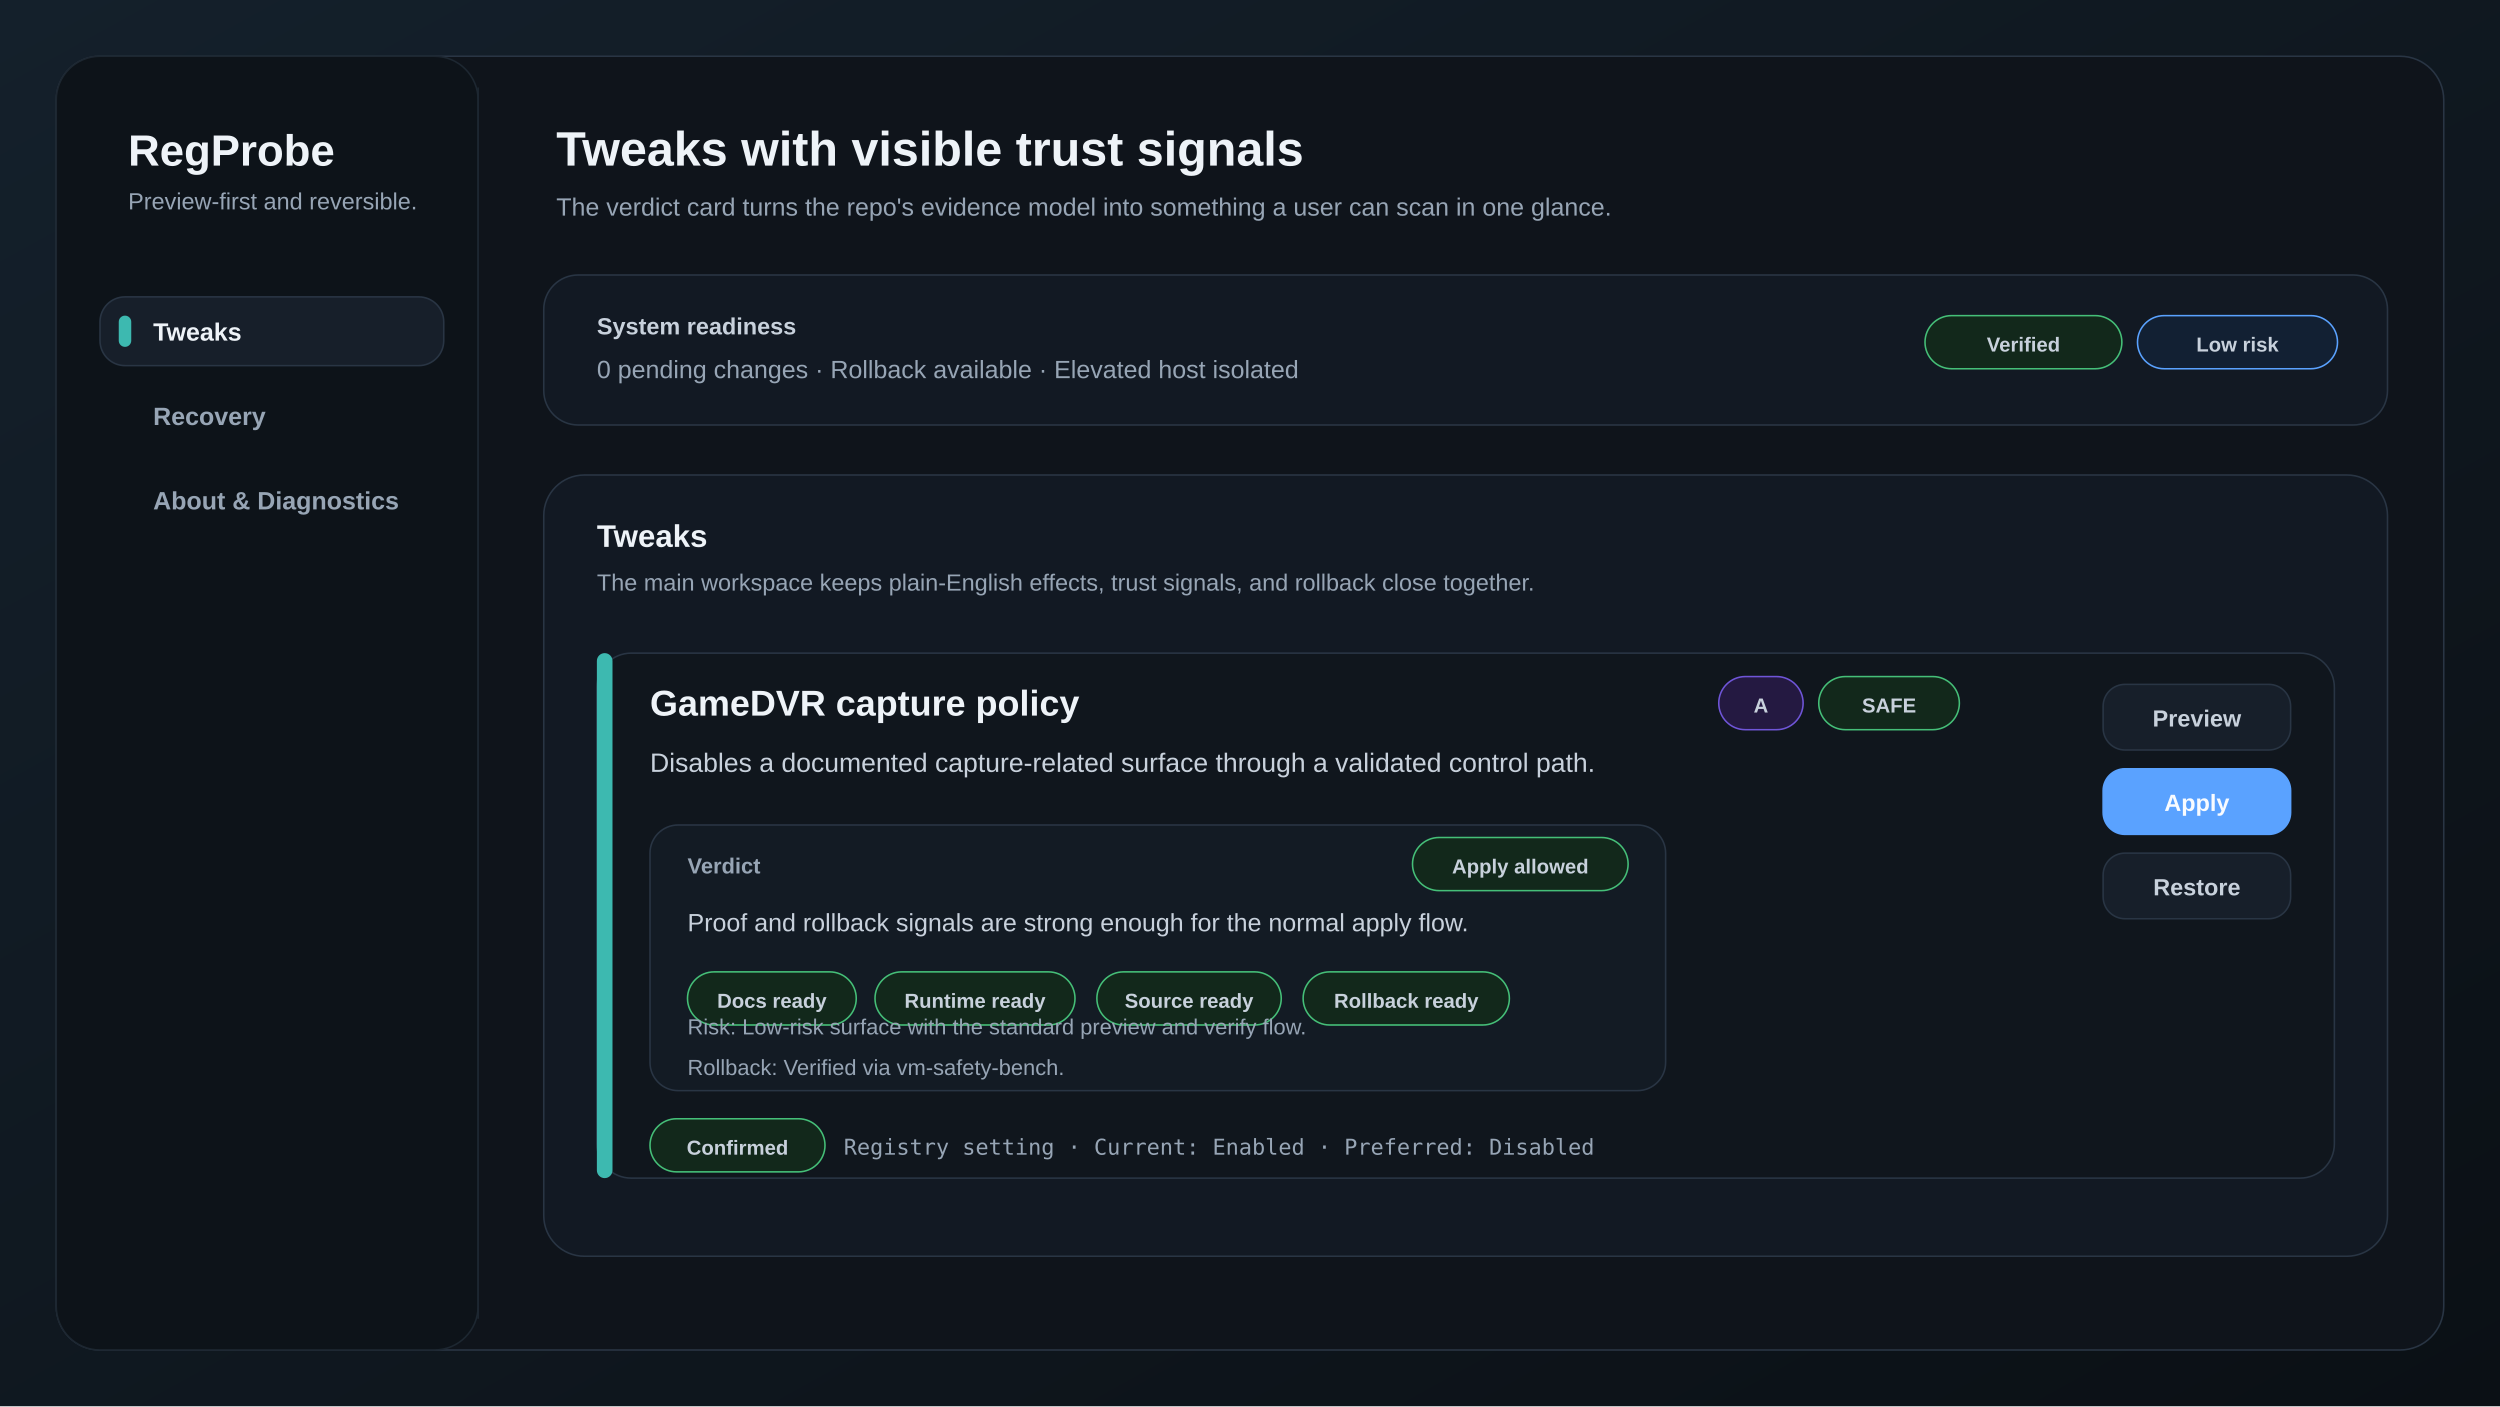
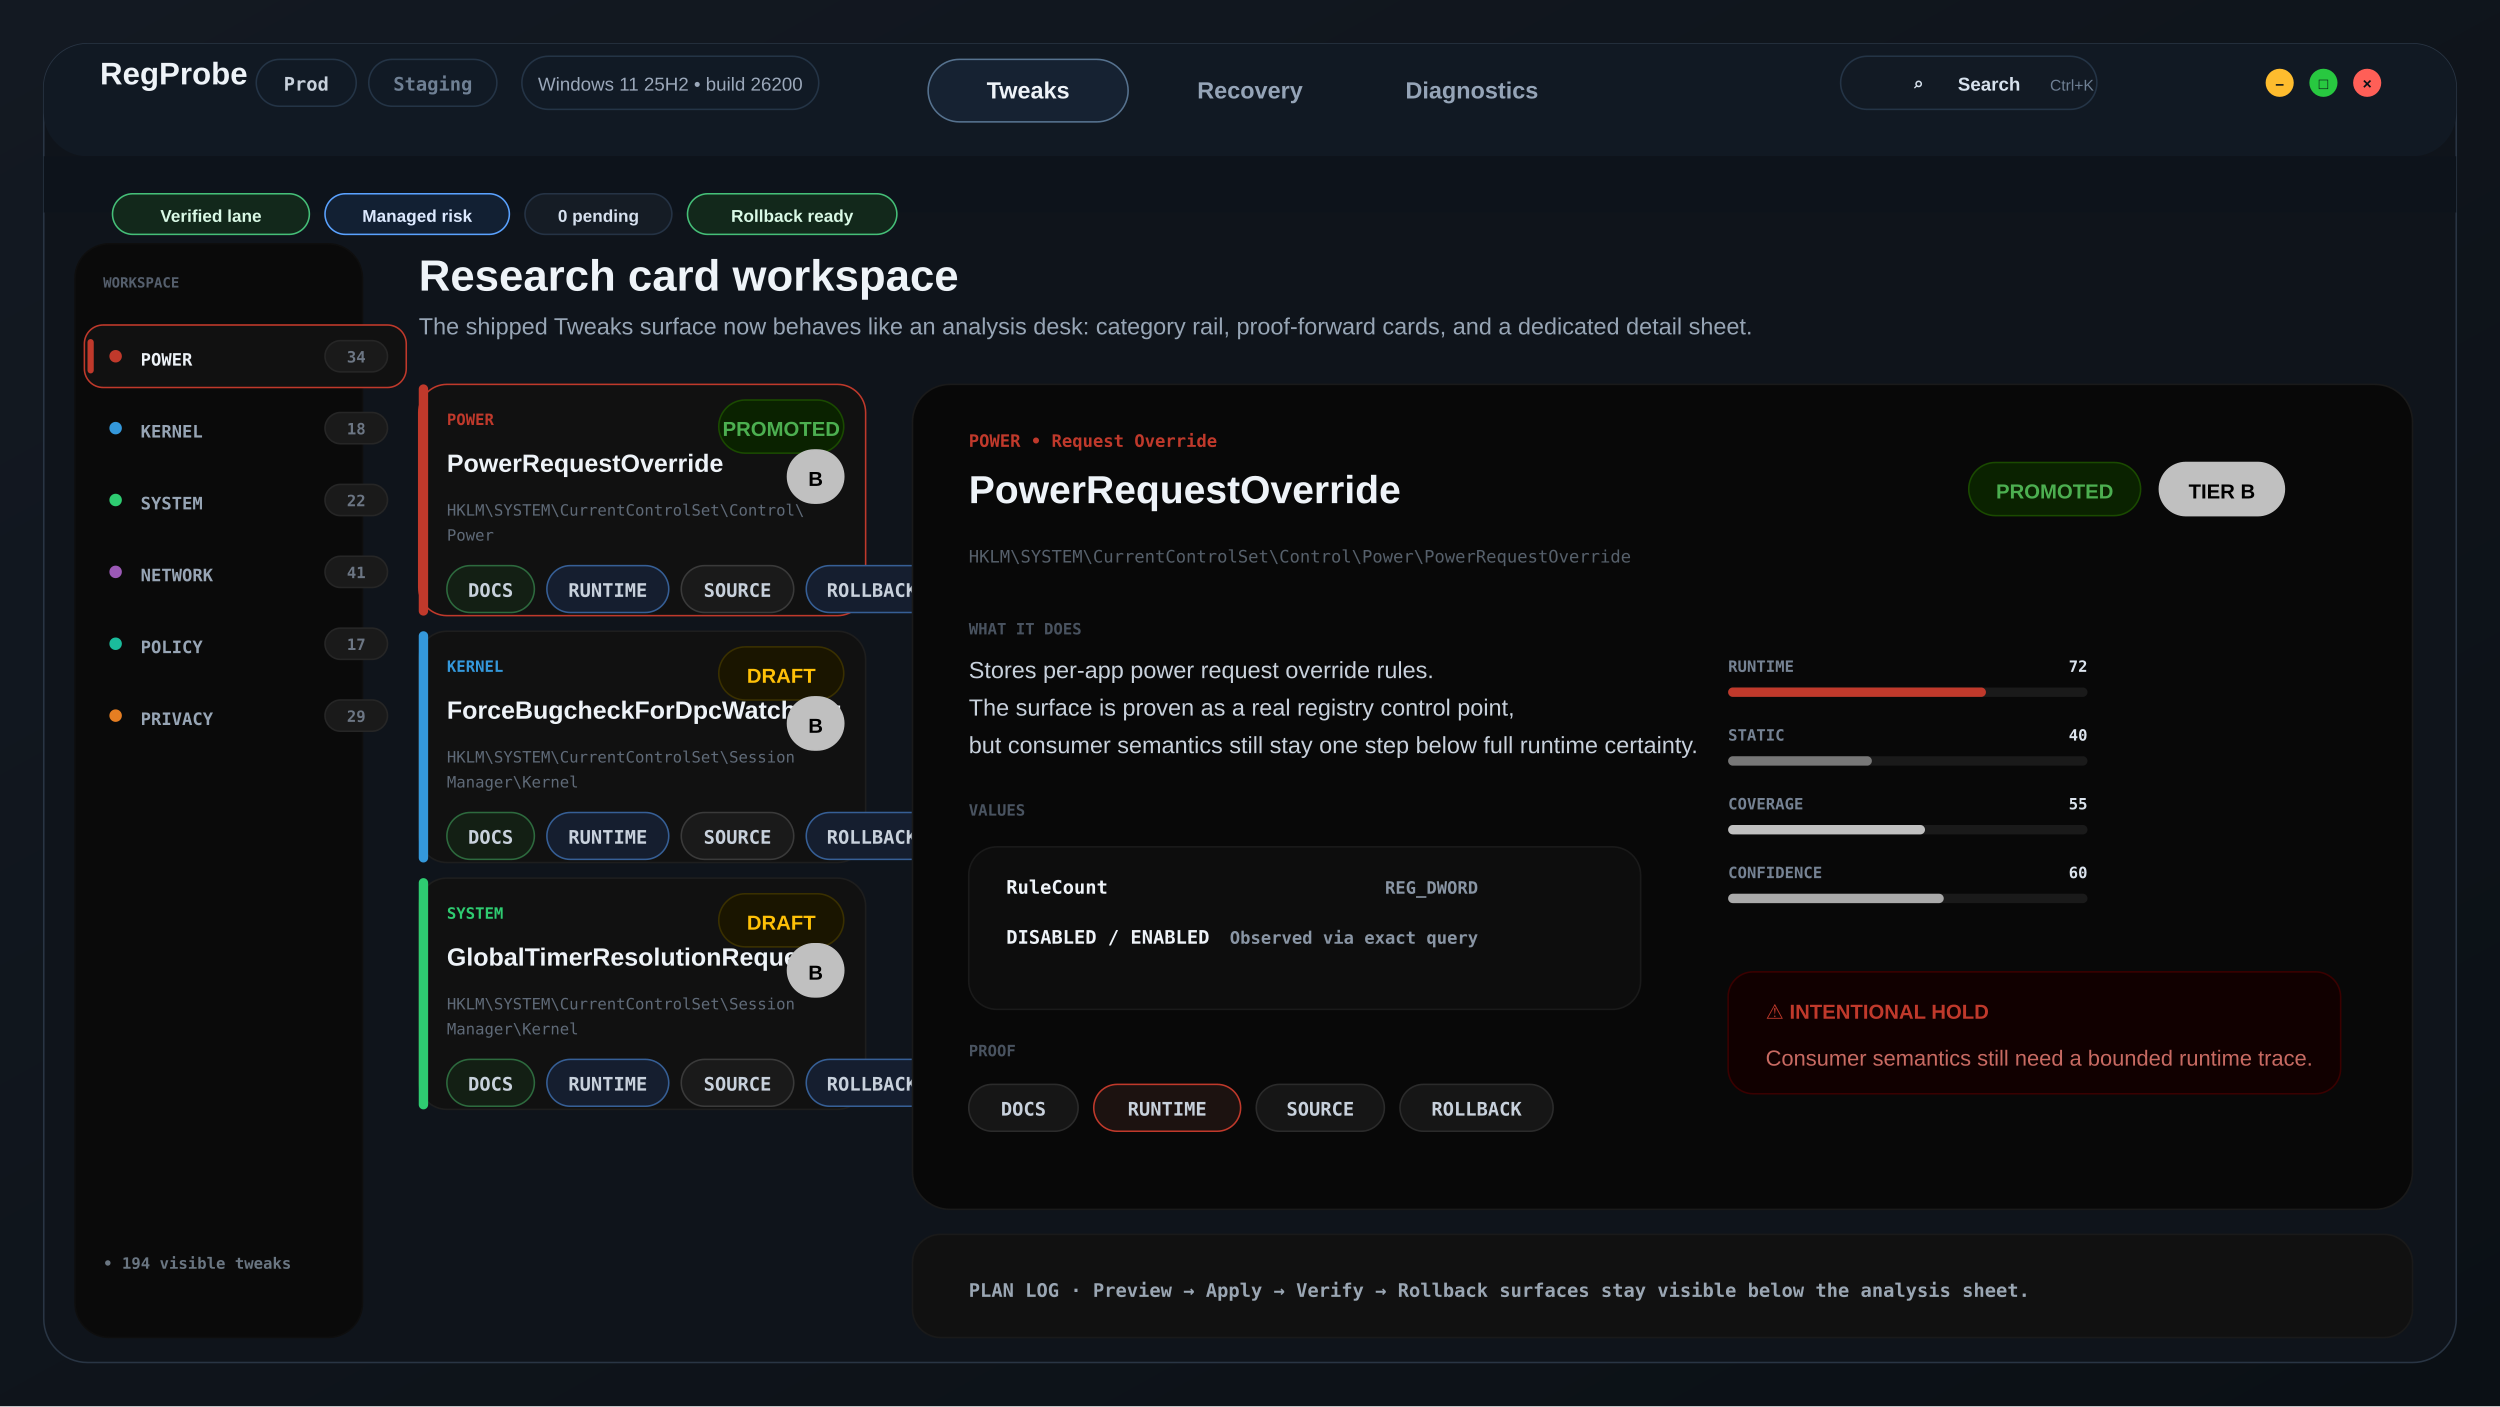
<svg xmlns="http://www.w3.org/2000/svg" width="1600" height="900" viewBox="0 0 1600 900">
  <defs>
    <linearGradient id="pageGlow" x1="0%" y1="0%" x2="100%" y2="100%">
-       <stop offset="0%" stop-color="#14202b" />
+       <stop offset="0%" stop-color="#131922" />
      <stop offset="100%" stop-color="#0b1015" />
    </linearGradient>
  </defs>
  <rect x="0" y="0" width="1600" height="900" rx="0" fill="url(#pageGlow)" />
-   <rect x="36" y="36" width="1528" height="828" rx="28" fill="#0f141b" stroke="#293544" stroke-width="1" />
-   <rect x="36" y="36" width="270" height="828" rx="28" fill="#0d1319" stroke="#1d2731" stroke-width="1" />
-   <line x1="306" y1="56" x2="306" y2="844" stroke="#1d2731" stroke-width="1" />
-   <text x="82" y="106" font-family="'Segoe UI', Arial, sans-serif" font-size="28" font-weight="700" fill="#eef3f8" text-anchor="start">RegProbe</text>
-   <text x="82" y="134" font-family="'Segoe UI', Arial, sans-serif" font-size="15" font-weight="500" fill="#97a5b5" text-anchor="start">Preview-first and reversible.</text>
-   <rect x="64" y="190" width="220" height="44" rx="16" fill="#171f2a" stroke="#293544" stroke-width="1" />
-   <rect x="76" y="202" width="8" height="20" rx="4" fill="#3db9b0" />
-   <text x="98" y="218" font-family="'Segoe UI', Arial, sans-serif" font-size="16" font-weight="600" fill="#eef3f8" text-anchor="start">Tweaks</text>
-   <rect x="64" y="244" width="220" height="44" rx="16" fill="transparent" stroke="transparent" stroke-width="1" />
-   <text x="98" y="272" font-family="'Segoe UI', Arial, sans-serif" font-size="16" font-weight="600" fill="#97a5b5" text-anchor="start">Recovery</text>
-   <rect x="64" y="298" width="220" height="44" rx="16" fill="transparent" stroke="transparent" stroke-width="1" />
-   <text x="98" y="326" font-family="'Segoe UI', Arial, sans-serif" font-size="16" font-weight="600" fill="#97a5b5" text-anchor="start">About &amp; Diagnostics</text>
-   <text x="356" y="106" font-family="'Segoe UI', Arial, sans-serif" font-size="31" font-weight="700" fill="#eef3f8" text-anchor="start">Tweaks with visible trust signals</text>
-   <text x="356" y="138" font-family="'Segoe UI', Arial, sans-serif" font-size="16" font-weight="500" fill="#97a5b5" text-anchor="start">The verdict card turns the repo's evidence model into something a user can scan in one glance.</text>
-   <rect x="348" y="176" width="1180" height="96" rx="22" fill="#121923" stroke="#293544" stroke-width="1" />
-   <text x="382" y="214" font-family="'Segoe UI', Arial, sans-serif" font-size="15" font-weight="600" fill="#c8d1dc" text-anchor="start">System readiness</text>
-   <text x="382" y="242" font-family="'Segoe UI', Arial, sans-serif" font-size="16" font-weight="500" fill="#97a5b5" text-anchor="start">0 pending changes  ·  Rollback available  ·  Elevated host isolated</text>
-   <rect x="1232" y="202" width="126" height="34" rx="17" fill="#12281b" stroke="#45bf78" stroke-width="1" />
-   <text x="1295" y="225" font-family="'Segoe UI', Arial, sans-serif" font-size="13" font-weight="600" fill="#c8d1dc" text-anchor="middle">Verified</text>
-   <rect x="1368" y="202" width="128" height="34" rx="17" fill="#122033" stroke="#5aa2ff" stroke-width="1" />
-   <text x="1432" y="225" font-family="'Segoe UI', Arial, sans-serif" font-size="13" font-weight="600" fill="#c8d1dc" text-anchor="middle">Low risk</text>
-   <rect x="348" y="304" width="1180" height="500" rx="26" fill="#121923" stroke="#293544" stroke-width="1" />
-   <text x="382" y="350" font-family="'Segoe UI', Arial, sans-serif" font-size="20" font-weight="700" fill="#eef3f8" text-anchor="start">Tweaks</text>
-   <text x="382" y="378" font-family="'Segoe UI', Arial, sans-serif" font-size="15" font-weight="500" fill="#97a5b5" text-anchor="start">The main workspace keeps plain-English effects, trust signals, and rollback close together.</text>
-   <rect x="382" y="418" width="1112" height="336" rx="22" fill="#10161d" stroke="#293544" stroke-width="1" />
-   <rect x="382" y="418" width="10" height="336" rx="5" fill="#3db9b0" />
-   <text x="416" y="458" font-family="'Segoe UI', Arial, sans-serif" font-size="23" font-weight="700" fill="#eef3f8" text-anchor="start">GameDVR capture policy</text>
-   <rect x="1100" y="433" width="54" height="34" rx="17" fill="#241941" stroke="#6f55d8" stroke-width="1" />
-   <text x="1127" y="456" font-family="'Segoe UI', Arial, sans-serif" font-size="13" font-weight="600" fill="#c8d1dc" text-anchor="middle">A</text>
-   <rect x="1164" y="433" width="90" height="34" rx="17" fill="#12281b" stroke="#45bf78" stroke-width="1" />
-   <text x="1209" y="456" font-family="'Segoe UI', Arial, sans-serif" font-size="13" font-weight="600" fill="#c8d1dc" text-anchor="middle">SAFE</text>
-   <text x="416" y="494" font-family="'Segoe UI', Arial, sans-serif" font-size="17" font-weight="500" fill="#c8d1dc" text-anchor="start">Disables a documented capture-related surface through a validated control path.</text>
-   <rect x="416" y="528" width="650" height="170" rx="18" fill="#131b24" stroke="#293544" stroke-width="1" />
-   <text x="440" y="559" font-family="'Segoe UI', Arial, sans-serif" font-size="14" font-weight="700" fill="#97a5b5" text-anchor="start">Verdict</text>
-   <rect x="904" y="536" width="138" height="34" rx="17" fill="#12281b" stroke="#45bf78" stroke-width="1" />
-   <text x="973" y="559" font-family="'Segoe UI', Arial, sans-serif" font-size="13" font-weight="600" fill="#c8d1dc" text-anchor="middle">Apply allowed</text>
-   <text x="440" y="596" font-family="'Segoe UI', Arial, sans-serif" font-size="16" font-weight="500" fill="#c8d1dc" text-anchor="start">Proof and rollback signals are strong enough for the normal apply flow.</text>
-   <rect x="440" y="622" width="108" height="34" rx="17" fill="#12281b" stroke="#45bf78" stroke-width="1" />
-   <text x="494" y="645" font-family="'Segoe UI', Arial, sans-serif" font-size="13" font-weight="600" fill="#c8d1dc" text-anchor="middle">Docs ready</text>
-   <rect x="560" y="622" width="128" height="34" rx="17" fill="#12281b" stroke="#45bf78" stroke-width="1" />
-   <text x="624" y="645" font-family="'Segoe UI', Arial, sans-serif" font-size="13" font-weight="600" fill="#c8d1dc" text-anchor="middle">Runtime ready</text>
-   <rect x="702" y="622" width="118" height="34" rx="17" fill="#12281b" stroke="#45bf78" stroke-width="1" />
-   <text x="761" y="645" font-family="'Segoe UI', Arial, sans-serif" font-size="13" font-weight="600" fill="#c8d1dc" text-anchor="middle">Source ready</text>
-   <rect x="834" y="622" width="132" height="34" rx="17" fill="#12281b" stroke="#45bf78" stroke-width="1" />
-   <text x="900" y="645" font-family="'Segoe UI', Arial, sans-serif" font-size="13" font-weight="600" fill="#c8d1dc" text-anchor="middle">Rollback ready</text>
-   <text x="440" y="662" font-family="'Segoe UI', Arial, sans-serif" font-size="14" font-weight="500" fill="#97a5b5" text-anchor="start">Risk: Low-risk surface with the standard preview and verify flow.</text>
-   <text x="440" y="688" font-family="'Segoe UI', Arial, sans-serif" font-size="14" font-weight="500" fill="#97a5b5" text-anchor="start">Rollback: Verified via vm-safety-bench.</text>
-   <rect x="416" y="716" width="112" height="34" rx="17" fill="#12281b" stroke="#45bf78" stroke-width="1" />
-   <text x="472" y="739" font-family="'Segoe UI', Arial, sans-serif" font-size="13" font-weight="600" fill="#c8d1dc" text-anchor="middle">Confirmed</text>
-   <text x="540" y="739" font-family="'Cascadia Mono', 'Consolas', monospace" font-size="14" font-weight="500" fill="#97a5b5" text-anchor="start">Registry setting  ·  Current: Enabled  ·  Preferred: Disabled</text>
-   <rect x="1346" y="438" width="120" height="42" rx="14" fill="#171f2a" stroke="#293544" stroke-width="1" />
-   <text x="1406" y="465" font-family="'Segoe UI', Arial, sans-serif" font-size="15" font-weight="600" fill="#c8d1dc" text-anchor="middle">Preview</text>
-   <rect x="1346" y="492" width="120" height="42" rx="14" fill="#5aa2ff" stroke="#5aa2ff" stroke-width="1" />
-   <text x="1406" y="519" font-family="'Segoe UI', Arial, sans-serif" font-size="15" font-weight="600" fill="#f8fbff" text-anchor="middle">Apply</text>
-   <rect x="1346" y="546" width="120" height="42" rx="14" fill="#171f2a" stroke="#293544" stroke-width="1" />
-   <text x="1406" y="573" font-family="'Segoe UI', Arial, sans-serif" font-size="15" font-weight="600" fill="#c8d1dc" text-anchor="middle">Restore</text>
+   <rect x="28" y="28" width="1544" height="844" rx="28" fill="#0f141b" stroke="#293544" stroke-width="1" />
+   <rect x="28" y="28" width="1544" height="72" rx="28" fill="#111923" />
+   <rect x="28" y="100" width="1544" height="36" rx="0" fill="#0d131b" />
+   <text x="64" y="54" font-family="'Segoe UI', Arial, sans-serif" font-size="20" font-weight="700" fill="#eef3f8" text-anchor="start">RegProbe</text>
+   <rect x="164" y="38" width="64" height="30" rx="15" fill="#111a25" stroke="#243446" stroke-width="1" />
+   <text x="196" y="58" font-family="'Cascadia Mono', 'Consolas', monospace" font-size="12" font-weight="600" fill="#c8d1dc" text-anchor="middle">Prod</text>
+   <rect x="236" y="38" width="82" height="30" rx="15" fill="#111a25" stroke="#243446" stroke-width="1" />
+   <text x="277" y="58" font-family="'Cascadia Mono', 'Consolas', monospace" font-size="12" font-weight="600" fill="#6f8094" text-anchor="middle">Staging</text>
+   <rect x="334" y="36" width="190" height="34" rx="17" fill="#111a25" stroke="#243446" stroke-width="1" />
+   <text x="429" y="58" font-family="'Segoe UI', Arial, sans-serif" font-size="12" font-weight="500" fill="#9ba8ba" text-anchor="middle">Windows 11 25H2 • build 26200</text>
+   <rect x="594" y="38" width="128" height="40" rx="20" fill="#162232" stroke="#56728f" stroke-width="1" />
+   <text x="658" y="63" font-family="'Segoe UI', Arial, sans-serif" font-size="15" font-weight="600" fill="#eef3f8" text-anchor="middle">Tweaks</text>
+   <rect x="736" y="38" width="128" height="40" rx="20" fill="transparent" stroke="transparent" stroke-width="1" />
+   <text x="800" y="63" font-family="'Segoe UI', Arial, sans-serif" font-size="15" font-weight="600" fill="#95a4b7" text-anchor="middle">Recovery</text>
+   <rect x="878" y="38" width="128" height="40" rx="20" fill="transparent" stroke="transparent" stroke-width="1" />
+   <text x="942" y="63" font-family="'Segoe UI', Arial, sans-serif" font-size="15" font-weight="600" fill="#95a4b7" text-anchor="middle">Diagnostics</text>
+   <rect x="1178" y="36" width="164" height="34" rx="17" fill="#121a24" stroke="#243446" stroke-width="1" />
+   <text x="1224" y="58" font-family="'Segoe UI', Arial, sans-serif" font-size="12" font-weight="700" fill="#d7e2ee" text-anchor="start">⌕</text>
+   <text x="1253" y="58" font-family="'Segoe UI', Arial, sans-serif" font-size="12" font-weight="600" fill="#d7e2ee" text-anchor="start">Search</text>
+   <text x="1312" y="58" font-family="'Segoe UI', Arial, sans-serif" font-size="10" font-weight="500" fill="#6f8094" text-anchor="start">Ctrl+K</text>
+   <rect x="1450" y="44" width="18" height="18" rx="9" fill="#febc2e" />
+   <text x="1459" y="57" font-family="'Segoe UI', Arial, sans-serif" font-size="10" font-weight="700" fill="#081016" text-anchor="middle">–</text>
+   <rect x="1478" y="44" width="18" height="18" rx="9" fill="#28c840" />
+   <text x="1487" y="57" font-family="'Segoe UI', Arial, sans-serif" font-size="10" font-weight="700" fill="#081016" text-anchor="middle">□</text>
+   <rect x="1506" y="44" width="18" height="18" rx="9" fill="#ff5f57" />
+   <text x="1515" y="57" font-family="'Segoe UI', Arial, sans-serif" font-size="10" font-weight="700" fill="#081016" text-anchor="middle">×</text>
+   <rect x="72" y="124" width="126" height="26" rx="13" fill="#12281b" stroke="#45bf78" stroke-width="1" />
+   <text x="135" y="142" font-family="'Segoe UI', Arial, sans-serif" font-size="11" font-weight="600" fill="#d9f9e6" text-anchor="middle">Verified lane</text>
+   <rect x="208" y="124" width="118" height="26" rx="13" fill="#122033" stroke="#5aa2ff" stroke-width="1" />
+   <text x="267" y="142" font-family="'Segoe UI', Arial, sans-serif" font-size="11" font-weight="600" fill="#dce9ff" text-anchor="middle">Managed risk</text>
+   <rect x="336" y="124" width="94" height="26" rx="13" fill="#151c25" stroke="#253345" stroke-width="1" />
+   <text x="383" y="142" font-family="'Segoe UI', Arial, sans-serif" font-size="11" font-weight="600" fill="#d6e0ee" text-anchor="middle">0 pending</text>
+   <rect x="440" y="124" width="134" height="26" rx="13" fill="#12281b" stroke="#45bf78" stroke-width="1" />
+   <text x="507" y="142" font-family="'Segoe UI', Arial, sans-serif" font-size="11" font-weight="600" fill="#d9f9e6" text-anchor="middle">Rollback ready</text>
+   <rect x="48" y="156" width="184" height="700" rx="22" fill="#0a0a0a" stroke="#0e0e0e" stroke-width="1" />
+   <text x="66" y="184" font-family="'Cascadia Mono', 'Consolas', monospace" font-size="9" font-weight="700" fill="#555f6d" text-anchor="start">WORKSPACE</text>
+   <rect x="54" y="208" width="206" height="40" rx="12" fill="#111111" stroke="#c0392b" stroke-width="1" />
+   <rect x="56" y="217" width="4" height="22" rx="2" fill="#c0392b" />
+   <rect x="70" y="224" width="8" height="8" rx="4" fill="#c0392b" />
+   <text x="90" y="234" font-family="'Cascadia Mono', 'Consolas', monospace" font-size="11" font-weight="700" fill="#eef3f8" text-anchor="start">POWER</text>
+   <rect x="208" y="218" width="40" height="20" rx="10" fill="#1a1a1a" stroke="#262626" stroke-width="1" />
+   <text x="228" y="232" font-family="'Cascadia Mono', 'Consolas', monospace" font-size="10" font-weight="700" fill="#6c7684" text-anchor="middle">34</text>
+   <rect x="54" y="254" width="206" height="40" rx="12" fill="transparent" stroke="transparent" stroke-width="1" />
+   <rect x="70" y="270" width="8" height="8" rx="4" fill="#3498db" />
+   <text x="90" y="280" font-family="'Cascadia Mono', 'Consolas', monospace" font-size="11" font-weight="700" fill="#97a5b5" text-anchor="start">KERNEL</text>
+   <rect x="208" y="264" width="40" height="20" rx="10" fill="#1a1a1a" stroke="#262626" stroke-width="1" />
+   <text x="228" y="278" font-family="'Cascadia Mono', 'Consolas', monospace" font-size="10" font-weight="700" fill="#6c7684" text-anchor="middle">18</text>
+   <rect x="54" y="300" width="206" height="40" rx="12" fill="transparent" stroke="transparent" stroke-width="1" />
+   <rect x="70" y="316" width="8" height="8" rx="4" fill="#2ecc71" />
+   <text x="90" y="326" font-family="'Cascadia Mono', 'Consolas', monospace" font-size="11" font-weight="700" fill="#97a5b5" text-anchor="start">SYSTEM</text>
+   <rect x="208" y="310" width="40" height="20" rx="10" fill="#1a1a1a" stroke="#262626" stroke-width="1" />
+   <text x="228" y="324" font-family="'Cascadia Mono', 'Consolas', monospace" font-size="10" font-weight="700" fill="#6c7684" text-anchor="middle">22</text>
+   <rect x="54" y="346" width="206" height="40" rx="12" fill="transparent" stroke="transparent" stroke-width="1" />
+   <rect x="70" y="362" width="8" height="8" rx="4" fill="#9b59b6" />
+   <text x="90" y="372" font-family="'Cascadia Mono', 'Consolas', monospace" font-size="11" font-weight="700" fill="#97a5b5" text-anchor="start">NETWORK</text>
+   <rect x="208" y="356" width="40" height="20" rx="10" fill="#1a1a1a" stroke="#262626" stroke-width="1" />
+   <text x="228" y="370" font-family="'Cascadia Mono', 'Consolas', monospace" font-size="10" font-weight="700" fill="#6c7684" text-anchor="middle">41</text>
+   <rect x="54" y="392" width="206" height="40" rx="12" fill="transparent" stroke="transparent" stroke-width="1" />
+   <rect x="70" y="408" width="8" height="8" rx="4" fill="#1abc9c" />
+   <text x="90" y="418" font-family="'Cascadia Mono', 'Consolas', monospace" font-size="11" font-weight="700" fill="#97a5b5" text-anchor="start">POLICY</text>
+   <rect x="208" y="402" width="40" height="20" rx="10" fill="#1a1a1a" stroke="#262626" stroke-width="1" />
+   <text x="228" y="416" font-family="'Cascadia Mono', 'Consolas', monospace" font-size="10" font-weight="700" fill="#6c7684" text-anchor="middle">17</text>
+   <rect x="54" y="438" width="206" height="40" rx="12" fill="transparent" stroke="transparent" stroke-width="1" />
+   <rect x="70" y="454" width="8" height="8" rx="4" fill="#e67e22" />
+   <text x="90" y="464" font-family="'Cascadia Mono', 'Consolas', monospace" font-size="11" font-weight="700" fill="#97a5b5" text-anchor="start">PRIVACY</text>
+   <rect x="208" y="448" width="40" height="20" rx="10" fill="#1a1a1a" stroke="#262626" stroke-width="1" />
+   <text x="228" y="462" font-family="'Cascadia Mono', 'Consolas', monospace" font-size="10" font-weight="700" fill="#6c7684" text-anchor="middle">29</text>
+   <text x="66" y="812" font-family="'Cascadia Mono', 'Consolas', monospace" font-size="10" font-weight="600" fill="#6a7682" text-anchor="start">• 194 visible tweaks</text>
+   <text x="268" y="186" font-family="'Segoe UI', Arial, sans-serif" font-size="28" font-weight="700" fill="#eef3f8" text-anchor="start">Research card workspace</text>
+   <text x="268" y="214" font-family="'Segoe UI', Arial, sans-serif" font-size="15" font-weight="500" fill="#97a5b5" text-anchor="start">The shipped Tweaks surface now behaves like an analysis desk: category rail, proof-forward cards, and a dedicated detail sheet.</text>
+   <rect x="268" y="246" width="286" height="148" rx="18" fill="#111111" stroke="#c0392b" stroke-width="1" />
+   <rect x="268" y="246" width="6" height="148" rx="3" fill="#c0392b" />
+   <text x="286" y="272" font-family="'Cascadia Mono', 'Consolas', monospace" font-size="10" font-weight="800" fill="#c0392b" text-anchor="start">POWER</text>
+   <rect x="460" y="256" width="80" height="34" rx="17" fill="#0a2200" stroke="#1a4a00" stroke-width="1" />
+   <text x="500" y="279" font-family="'Segoe UI', Arial, sans-serif" font-size="13" font-weight="600" fill="#4caf50" text-anchor="middle">PROMOTED</text>
+   <text x="286" y="302" font-family="'Segoe UI', Arial, sans-serif" font-size="16" font-weight="700" fill="#eef3f8" text-anchor="start">PowerRequestOverride</text>
+   <rect x="504" y="288" width="36" height="34" rx="17" fill="#c0c0c0" stroke="#c0c0c0" stroke-width="1" />
+   <text x="522" y="311" font-family="'Segoe UI', Arial, sans-serif" font-size="13" font-weight="600" fill="#000000" text-anchor="middle">B</text>
+   <text x="286" y="330" font-family="'Cascadia Mono', 'Consolas', monospace" font-size="10" font-weight="500" fill="#5f6a78" text-anchor="start">HKLM\SYSTEM\CurrentControlSet\Control\</text>
+   <text x="286" y="346" font-family="'Cascadia Mono', 'Consolas', monospace" font-size="10" font-weight="500" fill="#5f6a78" text-anchor="start">Power</text>
+   <rect x="286" y="362" width="56" height="30" rx="15" fill="#131f14" stroke="#2d6a3e" stroke-width="1" />
+   <text x="314" y="382" font-family="'Cascadia Mono', 'Consolas', monospace" font-size="12" font-weight="600" fill="#c8d1dc" text-anchor="middle">DOCS</text>
+   <rect x="350" y="362" width="78" height="30" rx="15" fill="#151e2f" stroke="#365f96" stroke-width="1" />
+   <text x="389" y="382" font-family="'Cascadia Mono', 'Consolas', monospace" font-size="12" font-weight="600" fill="#c8d1dc" text-anchor="middle">RUNTIME</text>
+   <rect x="436" y="362" width="72" height="30" rx="15" fill="#1a1a1a" stroke="#3a3a3a" stroke-width="1" />
+   <text x="472" y="382" font-family="'Cascadia Mono', 'Consolas', monospace" font-size="12" font-weight="600" fill="#c8d1dc" text-anchor="middle">SOURCE</text>
+   <rect x="516" y="362" width="84" height="30" rx="15" fill="#151e2f" stroke="#365f96" stroke-width="1" />
+   <text x="558" y="382" font-family="'Cascadia Mono', 'Consolas', monospace" font-size="12" font-weight="600" fill="#c8d1dc" text-anchor="middle">ROLLBACK</text>
+   <rect x="268" y="404" width="286" height="148" rx="18" fill="#111111" stroke="#1e1e1e" stroke-width="1" />
+   <rect x="268" y="404" width="6" height="148" rx="3" fill="#3498db" />
+   <text x="286" y="430" font-family="'Cascadia Mono', 'Consolas', monospace" font-size="10" font-weight="800" fill="#3498db" text-anchor="start">KERNEL</text>
+   <rect x="460" y="414" width="80" height="34" rx="17" fill="#1a1500" stroke="#3a3000" stroke-width="1" />
+   <text x="500" y="437" font-family="'Segoe UI', Arial, sans-serif" font-size="13" font-weight="600" fill="#ffc107" text-anchor="middle">DRAFT</text>
+   <text x="286" y="460" font-family="'Segoe UI', Arial, sans-serif" font-size="16" font-weight="700" fill="#eef3f8" text-anchor="start">ForceBugcheckForDpcWatchdog</text>
+   <rect x="504" y="446" width="36" height="34" rx="17" fill="#c0c0c0" stroke="#c0c0c0" stroke-width="1" />
+   <text x="522" y="469" font-family="'Segoe UI', Arial, sans-serif" font-size="13" font-weight="600" fill="#000000" text-anchor="middle">B</text>
+   <text x="286" y="488" font-family="'Cascadia Mono', 'Consolas', monospace" font-size="10" font-weight="500" fill="#5f6a78" text-anchor="start">HKLM\SYSTEM\CurrentControlSet\Session </text>
+   <text x="286" y="504" font-family="'Cascadia Mono', 'Consolas', monospace" font-size="10" font-weight="500" fill="#5f6a78" text-anchor="start">Manager\Kernel</text>
+   <rect x="286" y="520" width="56" height="30" rx="15" fill="#131f14" stroke="#2d6a3e" stroke-width="1" />
+   <text x="314" y="540" font-family="'Cascadia Mono', 'Consolas', monospace" font-size="12" font-weight="600" fill="#c8d1dc" text-anchor="middle">DOCS</text>
+   <rect x="350" y="520" width="78" height="30" rx="15" fill="#151e2f" stroke="#365f96" stroke-width="1" />
+   <text x="389" y="540" font-family="'Cascadia Mono', 'Consolas', monospace" font-size="12" font-weight="600" fill="#c8d1dc" text-anchor="middle">RUNTIME</text>
+   <rect x="436" y="520" width="72" height="30" rx="15" fill="#1a1a1a" stroke="#3a3a3a" stroke-width="1" />
+   <text x="472" y="540" font-family="'Cascadia Mono', 'Consolas', monospace" font-size="12" font-weight="600" fill="#c8d1dc" text-anchor="middle">SOURCE</text>
+   <rect x="516" y="520" width="84" height="30" rx="15" fill="#151e2f" stroke="#365f96" stroke-width="1" />
+   <text x="558" y="540" font-family="'Cascadia Mono', 'Consolas', monospace" font-size="12" font-weight="600" fill="#c8d1dc" text-anchor="middle">ROLLBACK</text>
+   <rect x="268" y="562" width="286" height="148" rx="18" fill="#111111" stroke="#1e1e1e" stroke-width="1" />
+   <rect x="268" y="562" width="6" height="148" rx="3" fill="#2ecc71" />
+   <text x="286" y="588" font-family="'Cascadia Mono', 'Consolas', monospace" font-size="10" font-weight="800" fill="#2ecc71" text-anchor="start">SYSTEM</text>
+   <rect x="460" y="572" width="80" height="34" rx="17" fill="#1a1500" stroke="#3a3000" stroke-width="1" />
+   <text x="500" y="595" font-family="'Segoe UI', Arial, sans-serif" font-size="13" font-weight="600" fill="#ffc107" text-anchor="middle">DRAFT</text>
+   <text x="286" y="618" font-family="'Segoe UI', Arial, sans-serif" font-size="16" font-weight="700" fill="#eef3f8" text-anchor="start">GlobalTimerResolutionRequests</text>
+   <rect x="504" y="604" width="36" height="34" rx="17" fill="#c0c0c0" stroke="#c0c0c0" stroke-width="1" />
+   <text x="522" y="627" font-family="'Segoe UI', Arial, sans-serif" font-size="13" font-weight="600" fill="#000000" text-anchor="middle">B</text>
+   <text x="286" y="646" font-family="'Cascadia Mono', 'Consolas', monospace" font-size="10" font-weight="500" fill="#5f6a78" text-anchor="start">HKLM\SYSTEM\CurrentControlSet\Session </text>
+   <text x="286" y="662" font-family="'Cascadia Mono', 'Consolas', monospace" font-size="10" font-weight="500" fill="#5f6a78" text-anchor="start">Manager\Kernel</text>
+   <rect x="286" y="678" width="56" height="30" rx="15" fill="#131f14" stroke="#2d6a3e" stroke-width="1" />
+   <text x="314" y="698" font-family="'Cascadia Mono', 'Consolas', monospace" font-size="12" font-weight="600" fill="#c8d1dc" text-anchor="middle">DOCS</text>
+   <rect x="350" y="678" width="78" height="30" rx="15" fill="#151e2f" stroke="#365f96" stroke-width="1" />
+   <text x="389" y="698" font-family="'Cascadia Mono', 'Consolas', monospace" font-size="12" font-weight="600" fill="#c8d1dc" text-anchor="middle">RUNTIME</text>
+   <rect x="436" y="678" width="72" height="30" rx="15" fill="#1a1a1a" stroke="#3a3a3a" stroke-width="1" />
+   <text x="472" y="698" font-family="'Cascadia Mono', 'Consolas', monospace" font-size="12" font-weight="600" fill="#c8d1dc" text-anchor="middle">SOURCE</text>
+   <rect x="516" y="678" width="84" height="30" rx="15" fill="#151e2f" stroke="#365f96" stroke-width="1" />
+   <text x="558" y="698" font-family="'Cascadia Mono', 'Consolas', monospace" font-size="12" font-weight="600" fill="#c8d1dc" text-anchor="middle">ROLLBACK</text>
+   <rect x="584" y="246" width="960" height="528" rx="24" fill="#080808" stroke="#1a1a1a" stroke-width="1" />
+   <text x="620" y="286" font-family="'Cascadia Mono', 'Consolas', monospace" font-size="11" font-weight="800" fill="#c0392b" text-anchor="start">POWER • Request Override</text>
+   <text x="620" y="322" font-family="'Segoe UI', Arial, sans-serif" font-size="25" font-weight="700" fill="#eef3f8" text-anchor="start">PowerRequestOverride</text>
+   <rect x="1260" y="296" width="110" height="34" rx="17" fill="#0a2200" stroke="#1a4a00" stroke-width="1" />
+   <text x="1315" y="319" font-family="'Segoe UI', Arial, sans-serif" font-size="13" font-weight="600" fill="#4caf50" text-anchor="middle">PROMOTED</text>
+   <rect x="1382" y="296" width="80" height="34" rx="17" fill="#c0c0c0" stroke="#c0c0c0" stroke-width="1" />
+   <text x="1422" y="319" font-family="'Segoe UI', Arial, sans-serif" font-size="13" font-weight="600" fill="#000000" text-anchor="middle">TIER B</text>
+   <text x="620" y="360" font-family="'Cascadia Mono', 'Consolas', monospace" font-size="11" font-weight="500" fill="#56606b" text-anchor="start">HKLM\SYSTEM\CurrentControlSet\Control\Power\PowerRequestOverride</text>
+   <text x="620" y="406" font-family="'Cascadia Mono', 'Consolas', monospace" font-size="10" font-weight="800" fill="#495360" text-anchor="start">WHAT IT DOES</text>
+   <text x="620" y="434" font-family="'Segoe UI', Arial, sans-serif" font-size="15" font-weight="500" fill="#c8d1dc" text-anchor="start">Stores per-app power request override rules.</text>
+   <text x="620" y="458" font-family="'Segoe UI', Arial, sans-serif" font-size="15" font-weight="500" fill="#c8d1dc" text-anchor="start">The surface is proven as a real registry control point,</text>
+   <text x="620" y="482" font-family="'Segoe UI', Arial, sans-serif" font-size="15" font-weight="500" fill="#c8d1dc" text-anchor="start">but consumer semantics still stay one step below full runtime certainty.</text>
+   <text x="620" y="522" font-family="'Cascadia Mono', 'Consolas', monospace" font-size="10" font-weight="800" fill="#495360" text-anchor="start">VALUES</text>
+   <rect x="620" y="542" width="430" height="104" rx="18" fill="#0d0d0d" stroke="#1a1a1a" stroke-width="1" />
+   <text x="644" y="572" font-family="'Cascadia Mono', 'Consolas', monospace" font-size="12" font-weight="700" fill="#eef3f8" text-anchor="start">RuleCount</text>
+   <text x="946" y="572" font-family="'Cascadia Mono', 'Consolas', monospace" font-size="11" font-weight="600" fill="#8995a4" text-anchor="end">REG_DWORD</text>
+   <text x="644" y="604" font-family="'Cascadia Mono', 'Consolas', monospace" font-size="12" font-weight="700" fill="#eef3f8" text-anchor="start">DISABLED / ENABLED</text>
+   <text x="946" y="604" font-family="'Cascadia Mono', 'Consolas', monospace" font-size="11" font-weight="600" fill="#8995a4" text-anchor="end">Observed via exact query</text>
+   <text x="620" y="676" font-family="'Cascadia Mono', 'Consolas', monospace" font-size="10" font-weight="800" fill="#495360" text-anchor="start">PROOF</text>
+   <rect x="620" y="694" width="70" height="30" rx="15" fill="#161616" stroke="#2b2b2b" stroke-width="1" />
+   <text x="655" y="714" font-family="'Cascadia Mono', 'Consolas', monospace" font-size="12" font-weight="600" fill="#c8d1dc" text-anchor="middle">DOCS</text>
+   <rect x="700" y="694" width="94" height="30" rx="15" fill="#1c1210" stroke="#c0392b" stroke-width="1" />
+   <text x="747" y="714" font-family="'Cascadia Mono', 'Consolas', monospace" font-size="12" font-weight="600" fill="#c8d1dc" text-anchor="middle">RUNTIME</text>
+   <rect x="804" y="694" width="82" height="30" rx="15" fill="#161616" stroke="#2b2b2b" stroke-width="1" />
+   <text x="845" y="714" font-family="'Cascadia Mono', 'Consolas', monospace" font-size="12" font-weight="600" fill="#c8d1dc" text-anchor="middle">SOURCE</text>
+   <rect x="896" y="694" width="98" height="30" rx="15" fill="#161616" stroke="#2b2b2b" stroke-width="1" />
+   <text x="945" y="714" font-family="'Cascadia Mono', 'Consolas', monospace" font-size="12" font-weight="600" fill="#c8d1dc" text-anchor="middle">ROLLBACK</text>
+   <text x="1106" y="430" font-family="'Cascadia Mono', 'Consolas', monospace" font-size="10" font-weight="700" fill="#758293" text-anchor="start">RUNTIME</text>
+   <text x="1336" y="430" font-family="'Cascadia Mono', 'Consolas', monospace" font-size="10" font-weight="700" fill="#dce4ee" text-anchor="end">72</text>
+   <rect x="1106" y="440" width="230" height="6" rx="3" fill="#1a1a1a" />
+   <rect x="1106" y="440" width="165" height="6" rx="3" fill="#c0392b" />
+   <text x="1106" y="474" font-family="'Cascadia Mono', 'Consolas', monospace" font-size="10" font-weight="700" fill="#758293" text-anchor="start">STATIC</text>
+   <text x="1336" y="474" font-family="'Cascadia Mono', 'Consolas', monospace" font-size="10" font-weight="700" fill="#dce4ee" text-anchor="end">40</text>
+   <rect x="1106" y="484" width="230" height="6" rx="3" fill="#1a1a1a" />
+   <rect x="1106" y="484" width="92" height="6" rx="3" fill="#777777" />
+   <text x="1106" y="518" font-family="'Cascadia Mono', 'Consolas', monospace" font-size="10" font-weight="700" fill="#758293" text-anchor="start">COVERAGE</text>
+   <text x="1336" y="518" font-family="'Cascadia Mono', 'Consolas', monospace" font-size="10" font-weight="700" fill="#dce4ee" text-anchor="end">55</text>
+   <rect x="1106" y="528" width="230" height="6" rx="3" fill="#1a1a1a" />
+   <rect x="1106" y="528" width="126" height="6" rx="3" fill="#c0c0c0" />
+   <text x="1106" y="562" font-family="'Cascadia Mono', 'Consolas', monospace" font-size="10" font-weight="700" fill="#758293" text-anchor="start">CONFIDENCE</text>
+   <text x="1336" y="562" font-family="'Cascadia Mono', 'Consolas', monospace" font-size="10" font-weight="700" fill="#dce4ee" text-anchor="end">60</text>
+   <rect x="1106" y="572" width="230" height="6" rx="3" fill="#1a1a1a" />
+   <rect x="1106" y="572" width="138" height="6" rx="3" fill="#aaaaaa" />
+   <rect x="1106" y="622" width="392" height="78" rx="16" fill="#110000" stroke="#3a0000" stroke-width="1" />
+   <text x="1130" y="652" font-family="'Segoe UI', Arial, sans-serif" font-size="13" font-weight="700" fill="#c0392b" text-anchor="start">⚠ INTENTIONAL HOLD</text>
+   <text x="1130" y="682" font-family="'Segoe UI', Arial, sans-serif" font-size="14" font-weight="500" fill="#c86a62" text-anchor="start">Consumer semantics still need a bounded runtime trace.</text>
+   <rect x="584" y="790" width="960" height="66" rx="18" fill="#111111" stroke="#1a1a1a" stroke-width="1" />
+   <text x="620" y="830" font-family="'Cascadia Mono', 'Consolas', monospace" font-size="12" font-weight="600" fill="#9aa6b3" text-anchor="start">PLAN LOG  ·  Preview → Apply → Verify → Rollback surfaces stay visible below the analysis sheet.</text>
</svg>
